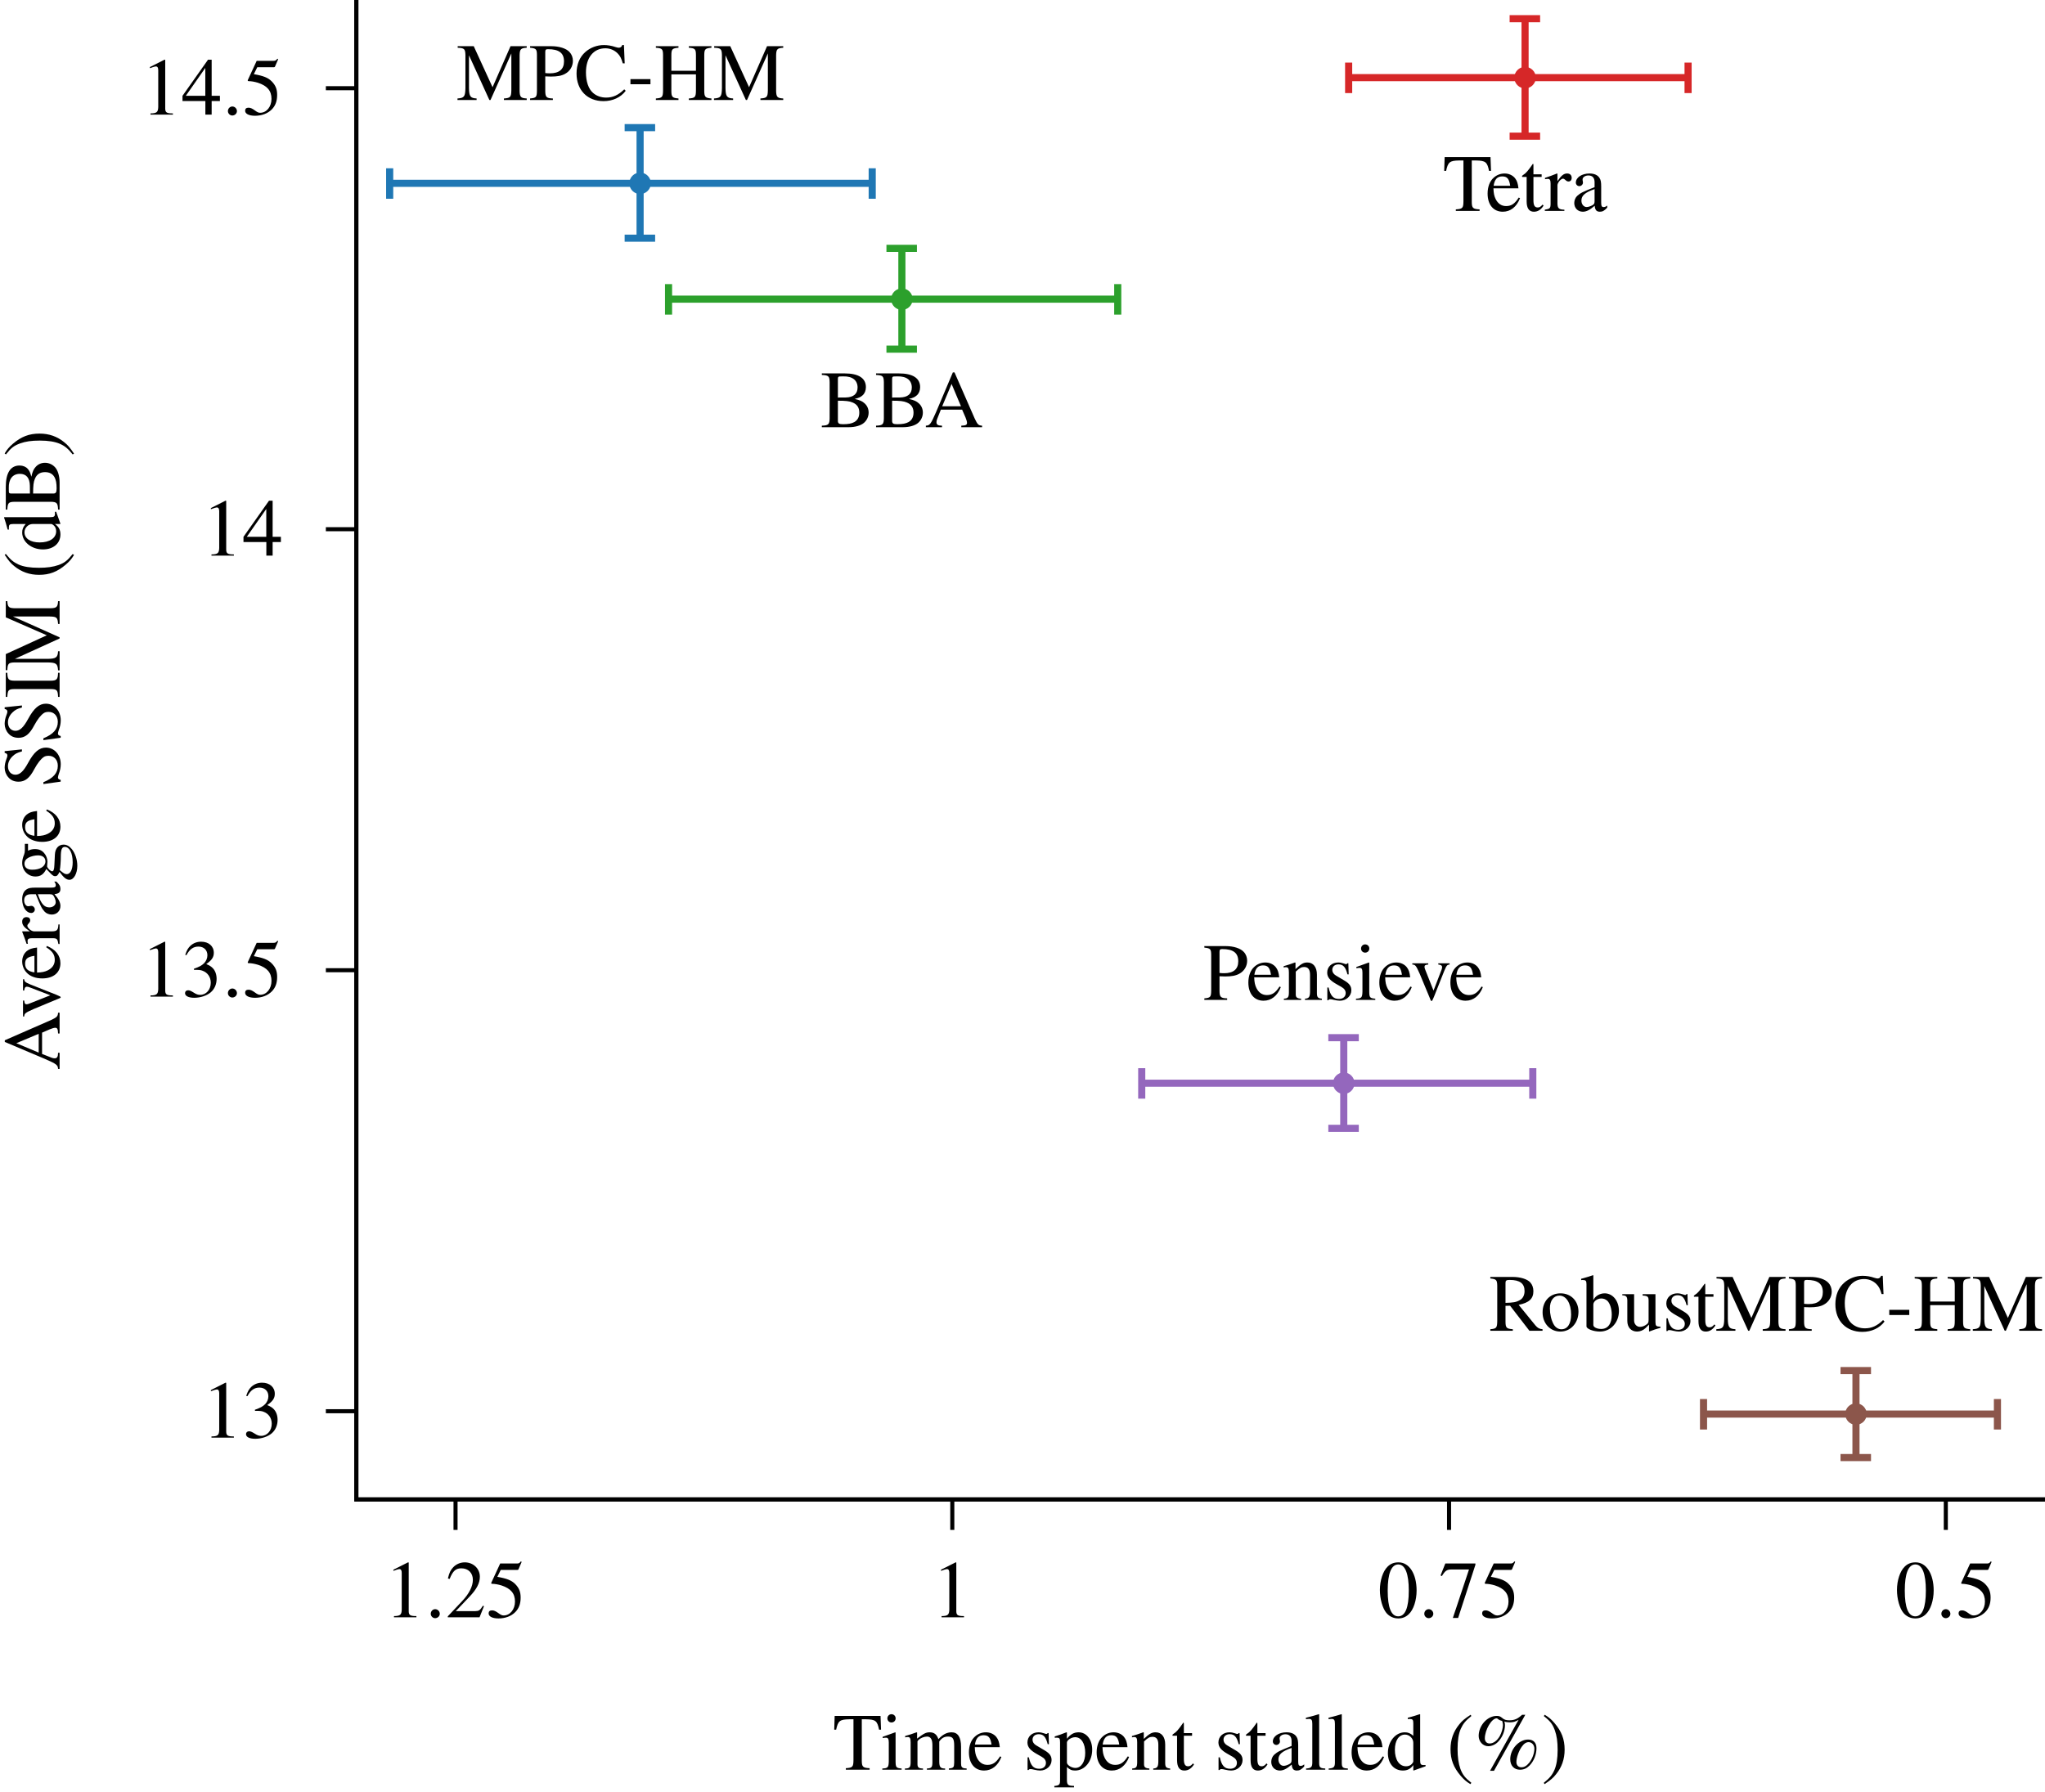
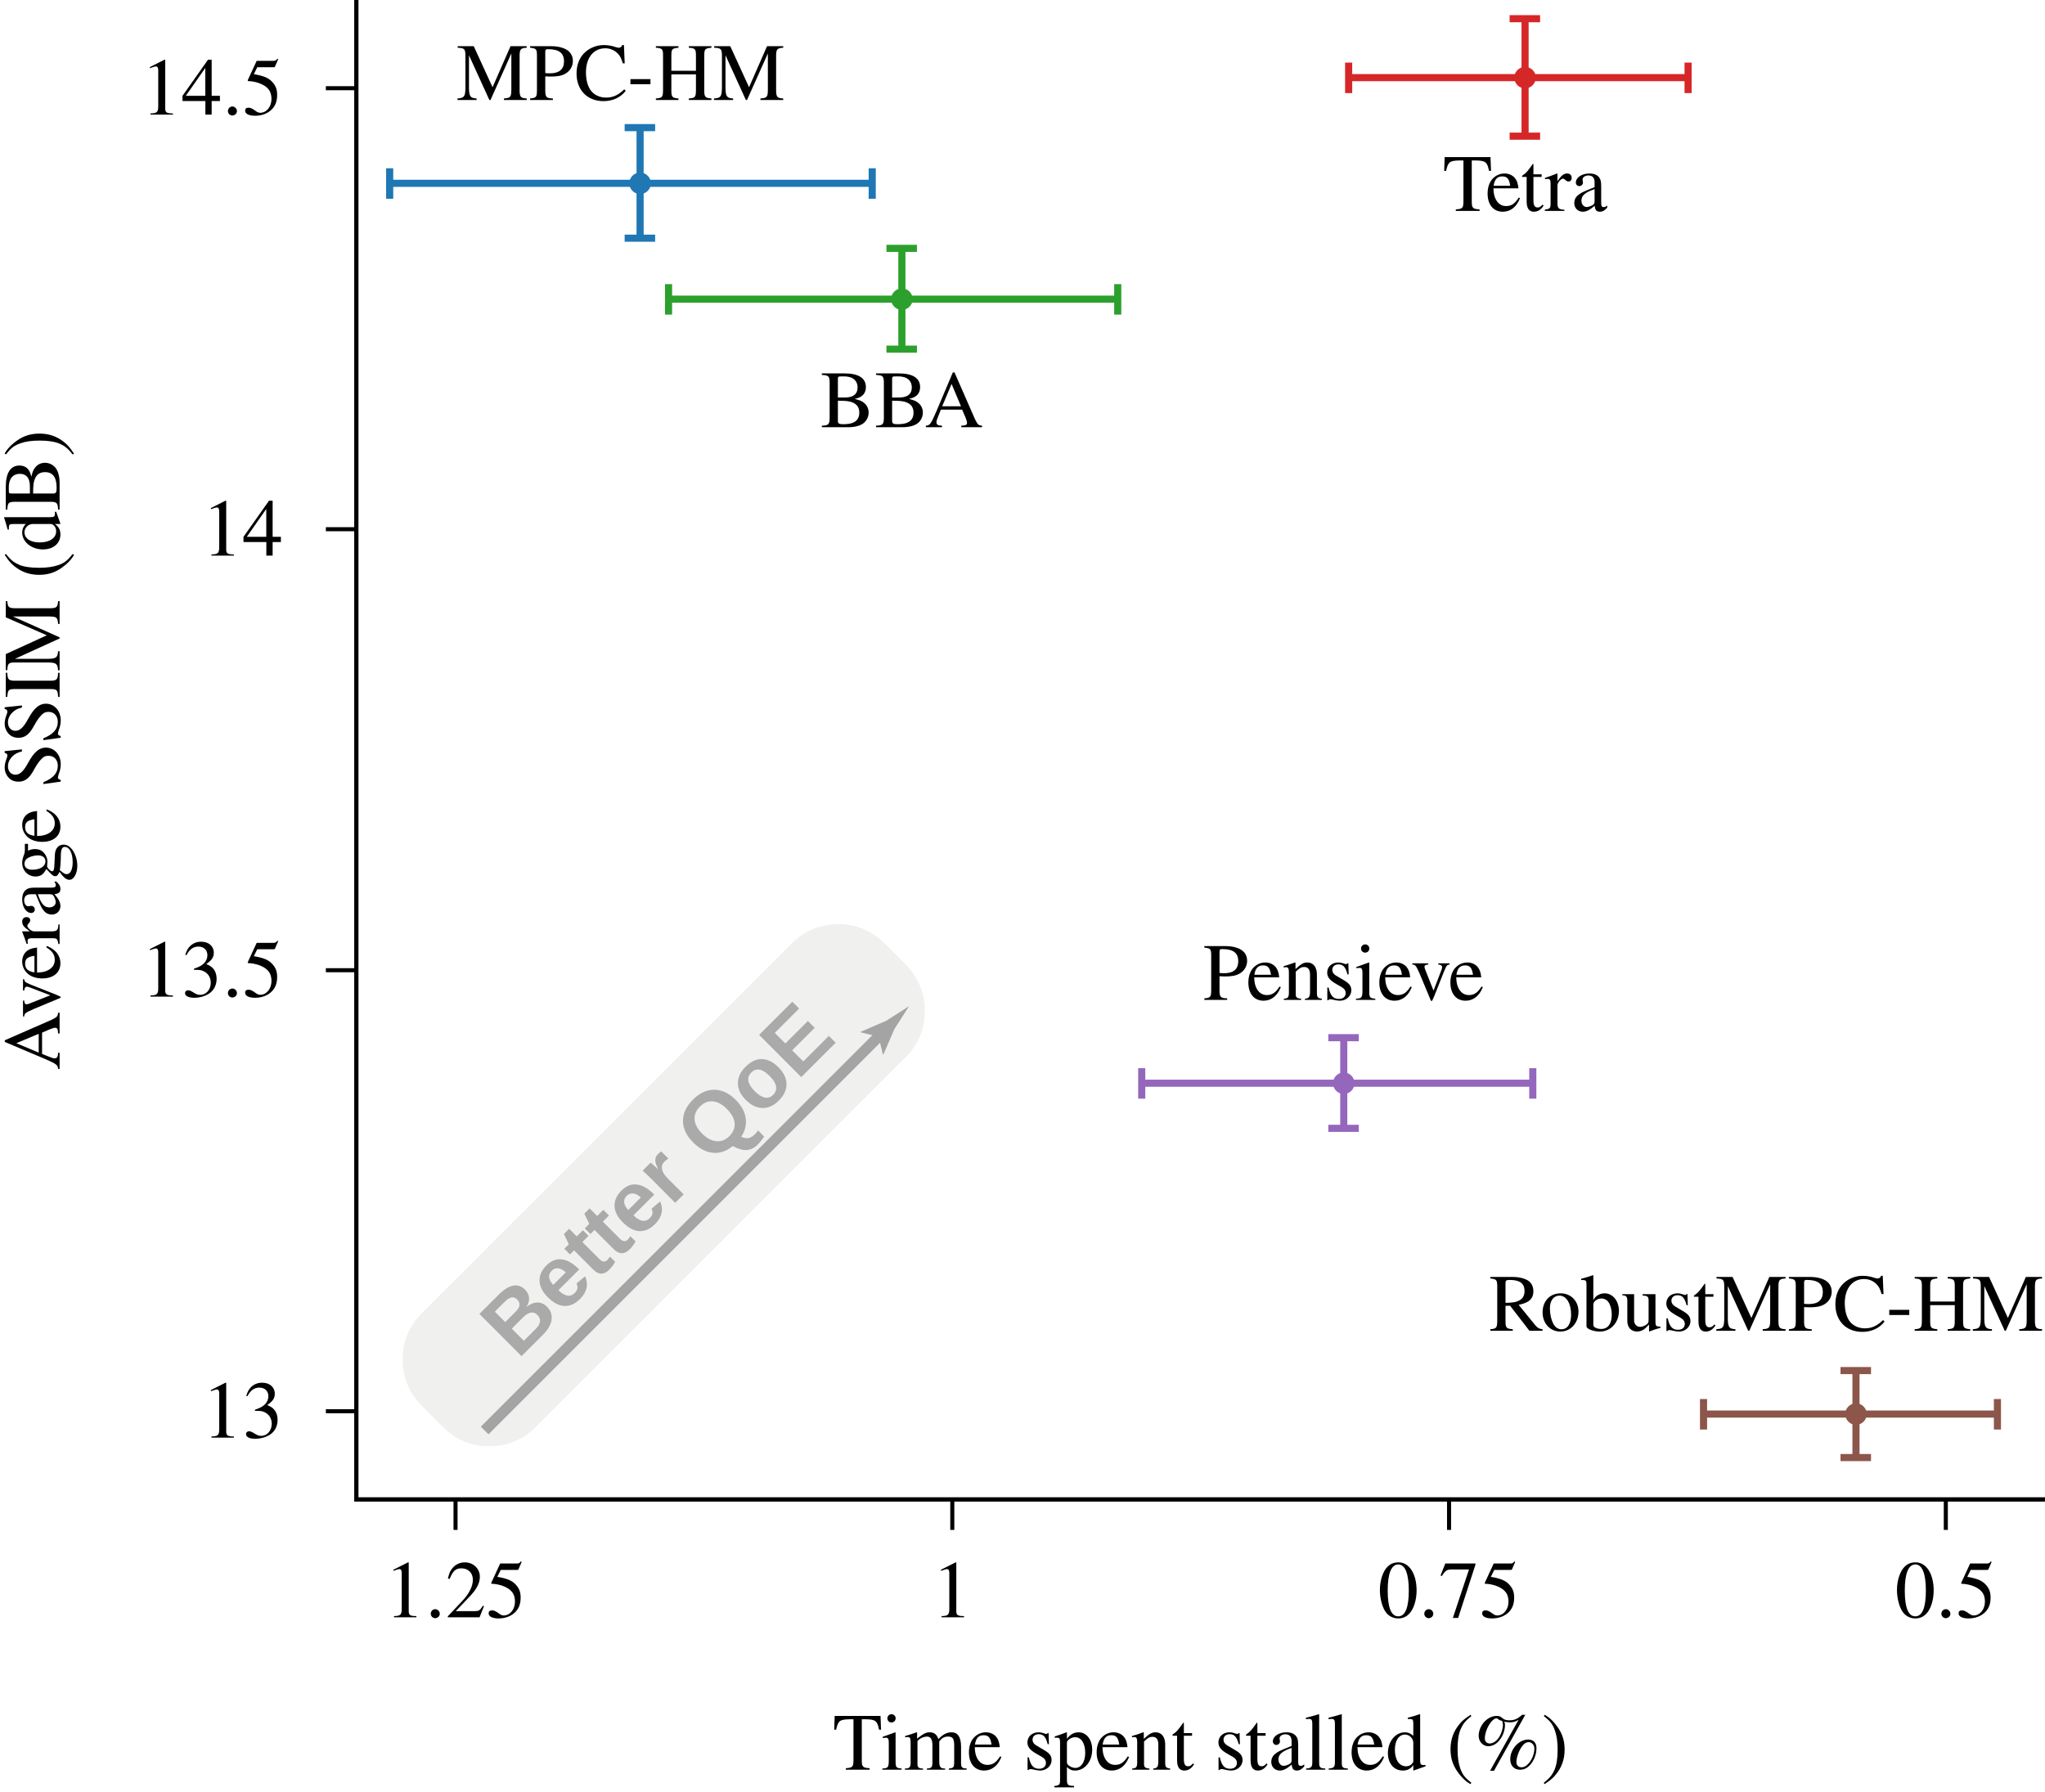
<svg xmlns="http://www.w3.org/2000/svg" xmlns:xlink="http://www.w3.org/1999/xlink" width="503.06" height="440.74" viewBox="0 0 503.06 440.74" version="1.1" id="svg2114">
  <defs id="defs2118">
    <defs id="defs1919">
      <circle r="0.5" id="gpDot" cx="0" cy="0" style="stroke:currentColor;stroke-width:0.5" />
      <path d="M -1,0 H 1 M 0,-1 v 2" id="gpPt0" style="stroke:currentColor;stroke-width:0.133" />
      <path d="M -1,-1 1,1 M 1,-1 -1,1" id="gpPt1" style="stroke:currentColor;stroke-width:0.133" />
      <path d="M -1,0 H 1 M 0,-1 v 2 m -1,-2 2,2 m -2,0 2,-2" id="gpPt2" style="stroke:currentColor;stroke-width:0.133" />
      <rect height="2" width="2" y="-1" x="-1" id="gpPt3" style="stroke:currentColor;stroke-width:0.133" />
      <rect height="2" width="2" y="-1" x="-1" id="gpPt4" style="fill:currentColor;stroke:currentColor;stroke-width:0.133" />
      <circle r="1" cy="0" cx="0" id="gpPt5" style="stroke:currentColor;stroke-width:0.133" />
      <use id="gpPt6" xlink:href="#gpPt5" style="fill:currentColor;stroke:none" x="0" y="0" width="100%" height="100%" />
      <path d="m 0,-1.33 -1.33,2 h 2.66 z" id="gpPt7" style="stroke:currentColor;stroke-width:0.133" />
      <use id="gpPt8" xlink:href="#gpPt7" style="fill:currentColor;stroke:none" x="0" y="0" width="100%" height="100%" />
      <use transform="scale(-1)" id="gpPt9" xlink:href="#gpPt7" style="stroke:currentColor" x="0" y="0" width="100%" height="100%" />
      <use id="gpPt10" xlink:href="#gpPt9" style="fill:currentColor;stroke:none" x="0" y="0" width="100%" height="100%" />
      <use transform="rotate(45)" id="gpPt11" xlink:href="#gpPt3" style="stroke:currentColor" x="0" y="0" width="100%" height="100%" />
      <use id="gpPt12" xlink:href="#gpPt11" style="fill:currentColor;stroke:none" x="0" y="0" width="100%" height="100%" />
      <path d="M 0,1.33 1.265,0.411 0.782,-1.067 -0.782,-1.076 -1.265,0.411 Z" id="gpPt13" style="stroke:currentColor;stroke-width:0.133" />
      <use id="gpPt14" xlink:href="#gpPt13" style="fill:currentColor;stroke:none" x="0" y="0" width="100%" height="100%" />
      <filter width="1" height="1" y="0" x="0" filterUnits="objectBoundingBox" id="textbox">
        <feFlood id="feFlood1909" result="bgnd" flood-opacity="1" flood-color="white" />
        <feComposite id="feComposite1911" operator="atop" in2="bgnd" in="SourceGraphic" />
      </filter>
      <filter width="1" height="1" y="0" x="0" filterUnits="objectBoundingBox" id="greybox">
        <feFlood id="feFlood1914" result="grey" flood-opacity="1" flood-color="lightgrey" />
        <feComposite id="feComposite1916" operator="atop" in2="grey" in="SourceGraphic" />
      </filter>
    </defs>
+     <clipPath clipPathUnits="userSpaceOnUse" id="clipPath13327">
+       <path d="M 0,309 H 432 V 0 H 0 Z" id="path13325" />
+     </clipPath>
+     <clipPath clipPathUnits="userSpaceOnUse" id="clipPath13335">
+       <path d="m 295.982,223.447 h 96.385 v -96.384 h -96.385 z" id="path13333" />
+     </clipPath>
  </defs>
  <path d="m 87.66,347.2 h -7.5" id="path1923" style="color:#000000;fill:none;stroke:#000000;stroke-width:1;stroke-linecap:butt;stroke-linejoin:miter" />
  <text style="color:#000000;font-size:20px;font-family:Times;text-anchor:end;fill:#000000;stroke:none;stroke-width:1;stroke-linecap:butt;stroke-linejoin:miter" id="text1927" x="69.66" y="353.7">
    <tspan style="font-family:Times" id="tspan1925">13</tspan>
  </text>
  <path d="m 87.66,238.7 h -7.5" id="path1933" style="color:#000000;fill:none;stroke:#000000;stroke-width:1;stroke-linecap:butt;stroke-linejoin:miter" />
  <text style="color:#000000;font-size:20px;font-family:Times;text-anchor:end;fill:#000000;stroke:none;stroke-width:1;stroke-linecap:butt;stroke-linejoin:miter" id="text1937" x="69.66" y="245.2">
    <tspan style="font-family:Times" id="tspan1935">13.5</tspan>
  </text>
  <path d="m 87.66,130.2 h -7.5" id="path1943" style="color:#000000;fill:none;stroke:#000000;stroke-width:1;stroke-linecap:butt;stroke-linejoin:miter" />
  <text style="color:#000000;font-size:20px;font-family:Times;text-anchor:end;fill:#000000;stroke:none;stroke-width:1;stroke-linecap:butt;stroke-linejoin:miter" id="text1947" x="69.66" y="136.7">
    <tspan style="font-family:Times" id="tspan1945">14</tspan>
  </text>
  <path d="m 87.66,21.7 h -7.5" id="path1953" style="color:#000000;fill:none;stroke:#000000;stroke-width:1;stroke-linecap:butt;stroke-linejoin:miter" />
  <text style="color:#000000;font-size:20px;font-family:Times;text-anchor:end;fill:#000000;stroke:none;stroke-width:1;stroke-linecap:butt;stroke-linejoin:miter" id="text1957" x="69.66" y="28.2">
    <tspan style="font-family:Times" id="tspan1955">14.5</tspan>
  </text>
  <path d="m 478.66,368.9 v 7.5" id="path1963" style="color:#000000;fill:none;stroke:#000000;stroke-width:1;stroke-linecap:butt;stroke-linejoin:miter" />
  <text style="color:#000000;font-size:20px;font-family:Times;text-anchor:middle;fill:#000000;stroke:none;stroke-width:1;stroke-linecap:butt;stroke-linejoin:miter" id="text1967" x="478.66" y="397.9">
    <tspan style="font-family:Times" id="tspan1965">0.5</tspan>
  </text>
  <path d="m 356.46,368.9 v 7.5" id="path1973" style="color:#000000;fill:none;stroke:#000000;stroke-width:1;stroke-linecap:butt;stroke-linejoin:miter" />
  <text style="color:#000000;font-size:20px;font-family:Times;text-anchor:middle;fill:#000000;stroke:none;stroke-width:1;stroke-linecap:butt;stroke-linejoin:miter" id="text1977" x="356.46" y="397.9">
    <tspan style="font-family:Times" id="tspan1975">0.75</tspan>
  </text>
  <path d="m 234.26,368.9 v 7.5" id="path1983" style="color:#000000;fill:none;stroke:#000000;stroke-width:1;stroke-linecap:butt;stroke-linejoin:miter" />
  <text style="color:#000000;font-size:20px;font-family:Times;text-anchor:middle;fill:#000000;stroke:none;stroke-width:1;stroke-linecap:butt;stroke-linejoin:miter" id="text1987" x="234.26" y="397.9">
    <tspan style="font-family:Times" id="tspan1985">1</tspan>
  </text>
  <path d="m 112.06,368.9 v 7.5" id="path1993" style="color:#000000;fill:none;stroke:#000000;stroke-width:1;stroke-linecap:butt;stroke-linejoin:miter" />
  <text style="color:#000000;font-size:20px;font-family:Times;text-anchor:middle;fill:#000000;stroke:none;stroke-width:1;stroke-linecap:butt;stroke-linejoin:miter" id="text1997" x="112.06" y="397.9">
    <tspan style="font-family:Times" id="tspan1995">1.25</tspan>
  </text>
  <path d="m 87.66,0 v 368.9 h 415.4 M 503.06,0 M 87.66,0" id="path2005" style="color:#000000;fill:none;stroke:#000000;stroke-width:1;stroke-linecap:butt;stroke-linejoin:miter" />
  <text style="color:#000000;font-size:20px;font-family:Times;text-anchor:middle;fill:#000000;stroke:none;stroke-width:1;stroke-linecap:butt;stroke-linejoin:miter" id="text2011" transform="rotate(-90)" x="-184.5" y="14.66">
    <tspan style="font-family:Times" id="tspan2009">Average SSIM (dB)</tspan>
  </text>
  <text style="color:#000000;font-size:20px;font-family:Times;text-anchor:middle;fill:#000000;stroke:none;stroke-width:1;stroke-linecap:butt;stroke-linejoin:miter" id="text2019" x="295.36" y="435.4">
    <tspan style="font-family:Times" id="tspan2017">Time spent stalled (%)</tspan>
  </text>
  <path style="color:#000000;fill:none;stroke:#d62728;stroke-width:1.75;stroke-linecap:butt;stroke-linejoin:miter" id="path2031" d="M 375.16,33.5 V 4.6 m -3.8,28.9 h 7.5 m -7.5,-28.9 h 7.5" />
  <path style="color:#000000;fill:none;stroke:#1f77b4;stroke-width:1.75;stroke-linecap:butt;stroke-linejoin:miter" id="path2033" d="M 157.46,58.6 V 31.4 m -3.8,27.2 h 7.5 m -7.5,-27.2 h 7.5" />
  <path style="color:#000000;fill:none;stroke:#8c564b;stroke-width:1.75;stroke-linecap:butt;stroke-linejoin:miter" id="path2035" d="m 456.56,358.6 v -21.4 m -3.8,21.4 h 7.5 m -7.5,-21.4 h 7.5" />
  <path style="color:#000000;fill:none;stroke:#9467bd;stroke-width:1.75;stroke-linecap:butt;stroke-linejoin:miter" id="path2037" d="m 330.56,277.6 v -22.3 m -3.8,22.3 h 7.5 m -7.5,-22.3 h 7.5" />
  <path style="color:#000000;fill:none;stroke:#2ca02c;stroke-width:1.75;stroke-linecap:butt;stroke-linejoin:miter" id="path2039" d="M 221.86,85.9 V 61.1 m -3.8,24.8 h 7.5 m -7.5,-24.8 h 7.5" />
  <path style="color:#000000;fill:none;stroke:#d62728;stroke-width:1.75;stroke-linecap:butt;stroke-linejoin:miter" id="path2041" d="m 415.26,19.1 h -83.5 m 83.5,3.8 v -7.5 m -83.5,7.5 v -7.5" />
  <path style="color:#000000;fill:none;stroke:#1f77b4;stroke-width:1.75;stroke-linecap:butt;stroke-linejoin:miter" id="path2043" d="M 214.56,45.1 H 95.86 m 118.7,3.8 v -7.5 m -118.7,7.5 v -7.5" />
  <path style="color:#000000;fill:none;stroke:#8c564b;stroke-width:1.75;stroke-linecap:butt;stroke-linejoin:miter" id="path2045" d="m 491.36,347.9 h -72.3 m 72.3,3.8 v -7.5 m -72.3,7.5 v -7.5" />
  <path style="color:#000000;fill:none;stroke:#9467bd;stroke-width:1.75;stroke-linecap:butt;stroke-linejoin:miter" id="path2047" d="m 377.06,266.5 h -96.2 m 96.2,3.8 v -7.5 m -96.2,7.5 v -7.5" />
  <path style="color:#000000;fill:none;stroke:#2ca02c;stroke-width:1.75;stroke-linecap:butt;stroke-linejoin:miter" id="path2049" d="m 274.96,73.6 h -110.5 m 110.5,3.8 v -7.5 m -110.5,7.5 v -7.5" />
  <use height="100%" width="100%" y="0" x="0" style="color:#d62728;fill:none;stroke:#000000;stroke-width:1.75;stroke-linecap:butt;stroke-linejoin:miter" id="use2051" transform="matrix(2.48,0,0,2.48,375.16,19.1)" xlink:href="#gpPt6" />
  <use height="100%" width="100%" y="0" x="0" style="color:#1f77b4;fill:none;stroke:#000000;stroke-width:1.75;stroke-linecap:butt;stroke-linejoin:miter" id="use2053" transform="matrix(2.48,0,0,2.48,157.46,45.1)" xlink:href="#gpPt6" />
  <use height="100%" width="100%" y="0" x="0" style="color:#8c564b;fill:none;stroke:#000000;stroke-width:1.75;stroke-linecap:butt;stroke-linejoin:miter" id="use2055" transform="matrix(2.48,0,0,2.48,456.56,347.9)" xlink:href="#gpPt6" />
  <use height="100%" width="100%" y="0" x="0" style="color:#9467bd;fill:none;stroke:#000000;stroke-width:1.75;stroke-linecap:butt;stroke-linejoin:miter" id="use2057" transform="matrix(2.48,0,0,2.48,330.56,266.5)" xlink:href="#gpPt6" />
  <use height="100%" width="100%" y="0" x="0" style="color:#2ca02c;fill:none;stroke:#000000;stroke-width:1.75;stroke-linecap:butt;stroke-linejoin:miter" id="use2059" transform="matrix(2.48,0,0,2.48,221.86,73.6)" xlink:href="#gpPt6" />
  <text style="color:#000000;font-size:20px;font-family:Times;text-anchor:middle;fill:#000000;stroke:none;stroke-width:1;stroke-linecap:butt;stroke-linejoin:miter" id="text2070" x="375.16" y="51.885">
    <tspan id="tspan2068" style="font-family:Times">Tetra</tspan>
  </text>
  <text style="color:#000000;font-size:20px;font-family:Times;text-anchor:middle;fill:#000000;stroke:none;stroke-width:1;stroke-linecap:butt;stroke-linejoin:miter" id="text2076" x="152.745" y="24.6">
    <tspan id="tspan2074" style="font-family:Times">MPC-HM</tspan>
  </text>
  <text style="color:#000000;font-size:20px;font-family:Times;text-anchor:middle;fill:#000000;stroke:none;stroke-width:1;stroke-linecap:butt;stroke-linejoin:miter" id="text2082" x="434.56" y="327.4">
    <tspan id="tspan2080" style="font-family:Times">RobustMPC-HM</tspan>
  </text>
  <text style="color:#000000;font-size:20px;font-family:Times;text-anchor:middle;fill:#000000;stroke:none;stroke-width:1;stroke-linecap:butt;stroke-linejoin:miter" id="text2088" x="330.56" y="246">
    <tspan id="tspan2086" style="font-family:Times">Pensieve</tspan>
  </text>
  <text style="color:#000000;font-size:20px;font-family:Times;text-anchor:middle;fill:#000000;stroke:none;stroke-width:1;stroke-linecap:butt;stroke-linejoin:miter" id="text2094" x="221.86" y="105.1">
    <tspan id="tspan2092" style="font-family:Times">BBA</tspan>
  </text>
  <path d="m 87.66,0 v 368.9 h 415.4 M 503.06,0 M 87.66,0" id="path2107" style="color:#000000;fill:none;stroke:#000000;stroke-width:1;stroke-linecap:butt;stroke-linejoin:miter" />
+   <g transform="translate(1.734834,-1.589551)" id="g14023">
+     <g id="g13321" transform="matrix(1.333333,0,0,-1.333333,-297.3555,526.8606)">
+       <g clip-path="url(#clipPath13327)" id="g13323">
+         <g id="g13329">
+           <g id="g13331" />
+           <g clip-path="url(#clipPath13335)" id="g13357" style="opacity:0.45">
+             <path id="path13337" style="fill:#dddddc;fill-opacity:1;fill-rule:nonzero;stroke:none" d="m 388.866,198.936 -68.373,-68.374 c -4.667,-4.667 -12.304,-4.667 -16.971,0 l -4.04,4.041 c -4.667,4.667 -4.667,12.304 0,16.97 l 68.373,68.374 c 4.667,4.667 12.304,4.667 16.971,0 l 4.04,-4.04 c 4.667,-4.667 4.667,-12.304 0,-16.971" />
+             <path id="path13341" style="fill:#353535;fill-opacity:1;fill-rule:nonzero;stroke:none" d="m 311.137,130 78.293,78.292" />
+             <path id="path13345" style="fill:none;stroke:#353535;stroke-width:2;stroke-linecap:butt;stroke-linejoin:miter;stroke-miterlimit:10;stroke-dasharray:none;stroke-opacity:1" d="m 311.137,130 73.681,73.681" />
+             <path id="path13349" style="fill:#353535;fill-opacity:1;fill-rule:nonzero;stroke:none" d="m 383.803,202.665 -3.278,0.799 0.023,0.116 4.644,2.003 c 1.412,0.903 2.825,1.806 4.238,2.709 -0.903,-1.413 -1.807,-2.825 -2.71,-4.238 l -2.003,-4.643 -0.104,-0.035 z" />
+           </g>
+         </g>
+       </g>
+     </g>
+     <text transform="rotate(-44.93842)" id="text13997" y="326.7" x="-148.628" style="font-style:normal;font-variant:normal;font-weight:normal;font-stretch:normal;font-size:21.333px;line-height:100%;font-family:'ACaslon Regular';-inkscape-font-specification:'ACaslon Regular, ';letter-spacing:0px;word-spacing:0px;writing-mode:lr-tb;fill:#aaaaaa;fill-opacity:1;stroke:none;stroke-width:1px;stroke-linecap:butt;stroke-linejoin:miter;stroke-opacity:1" xml:space="preserve">
+       <tspan style="font-style:normal;font-variant:normal;font-weight:bold;font-stretch:normal;font-family:Arial;-inkscape-font-specification:'Arial Bold';letter-spacing:0px;fill:#aaaaaa;fill-opacity:1;stroke:none" y="326.7" x="-148.628" id="tspan13995">Better QoE</tspan>
+     </text>
+   </g>
</svg>
